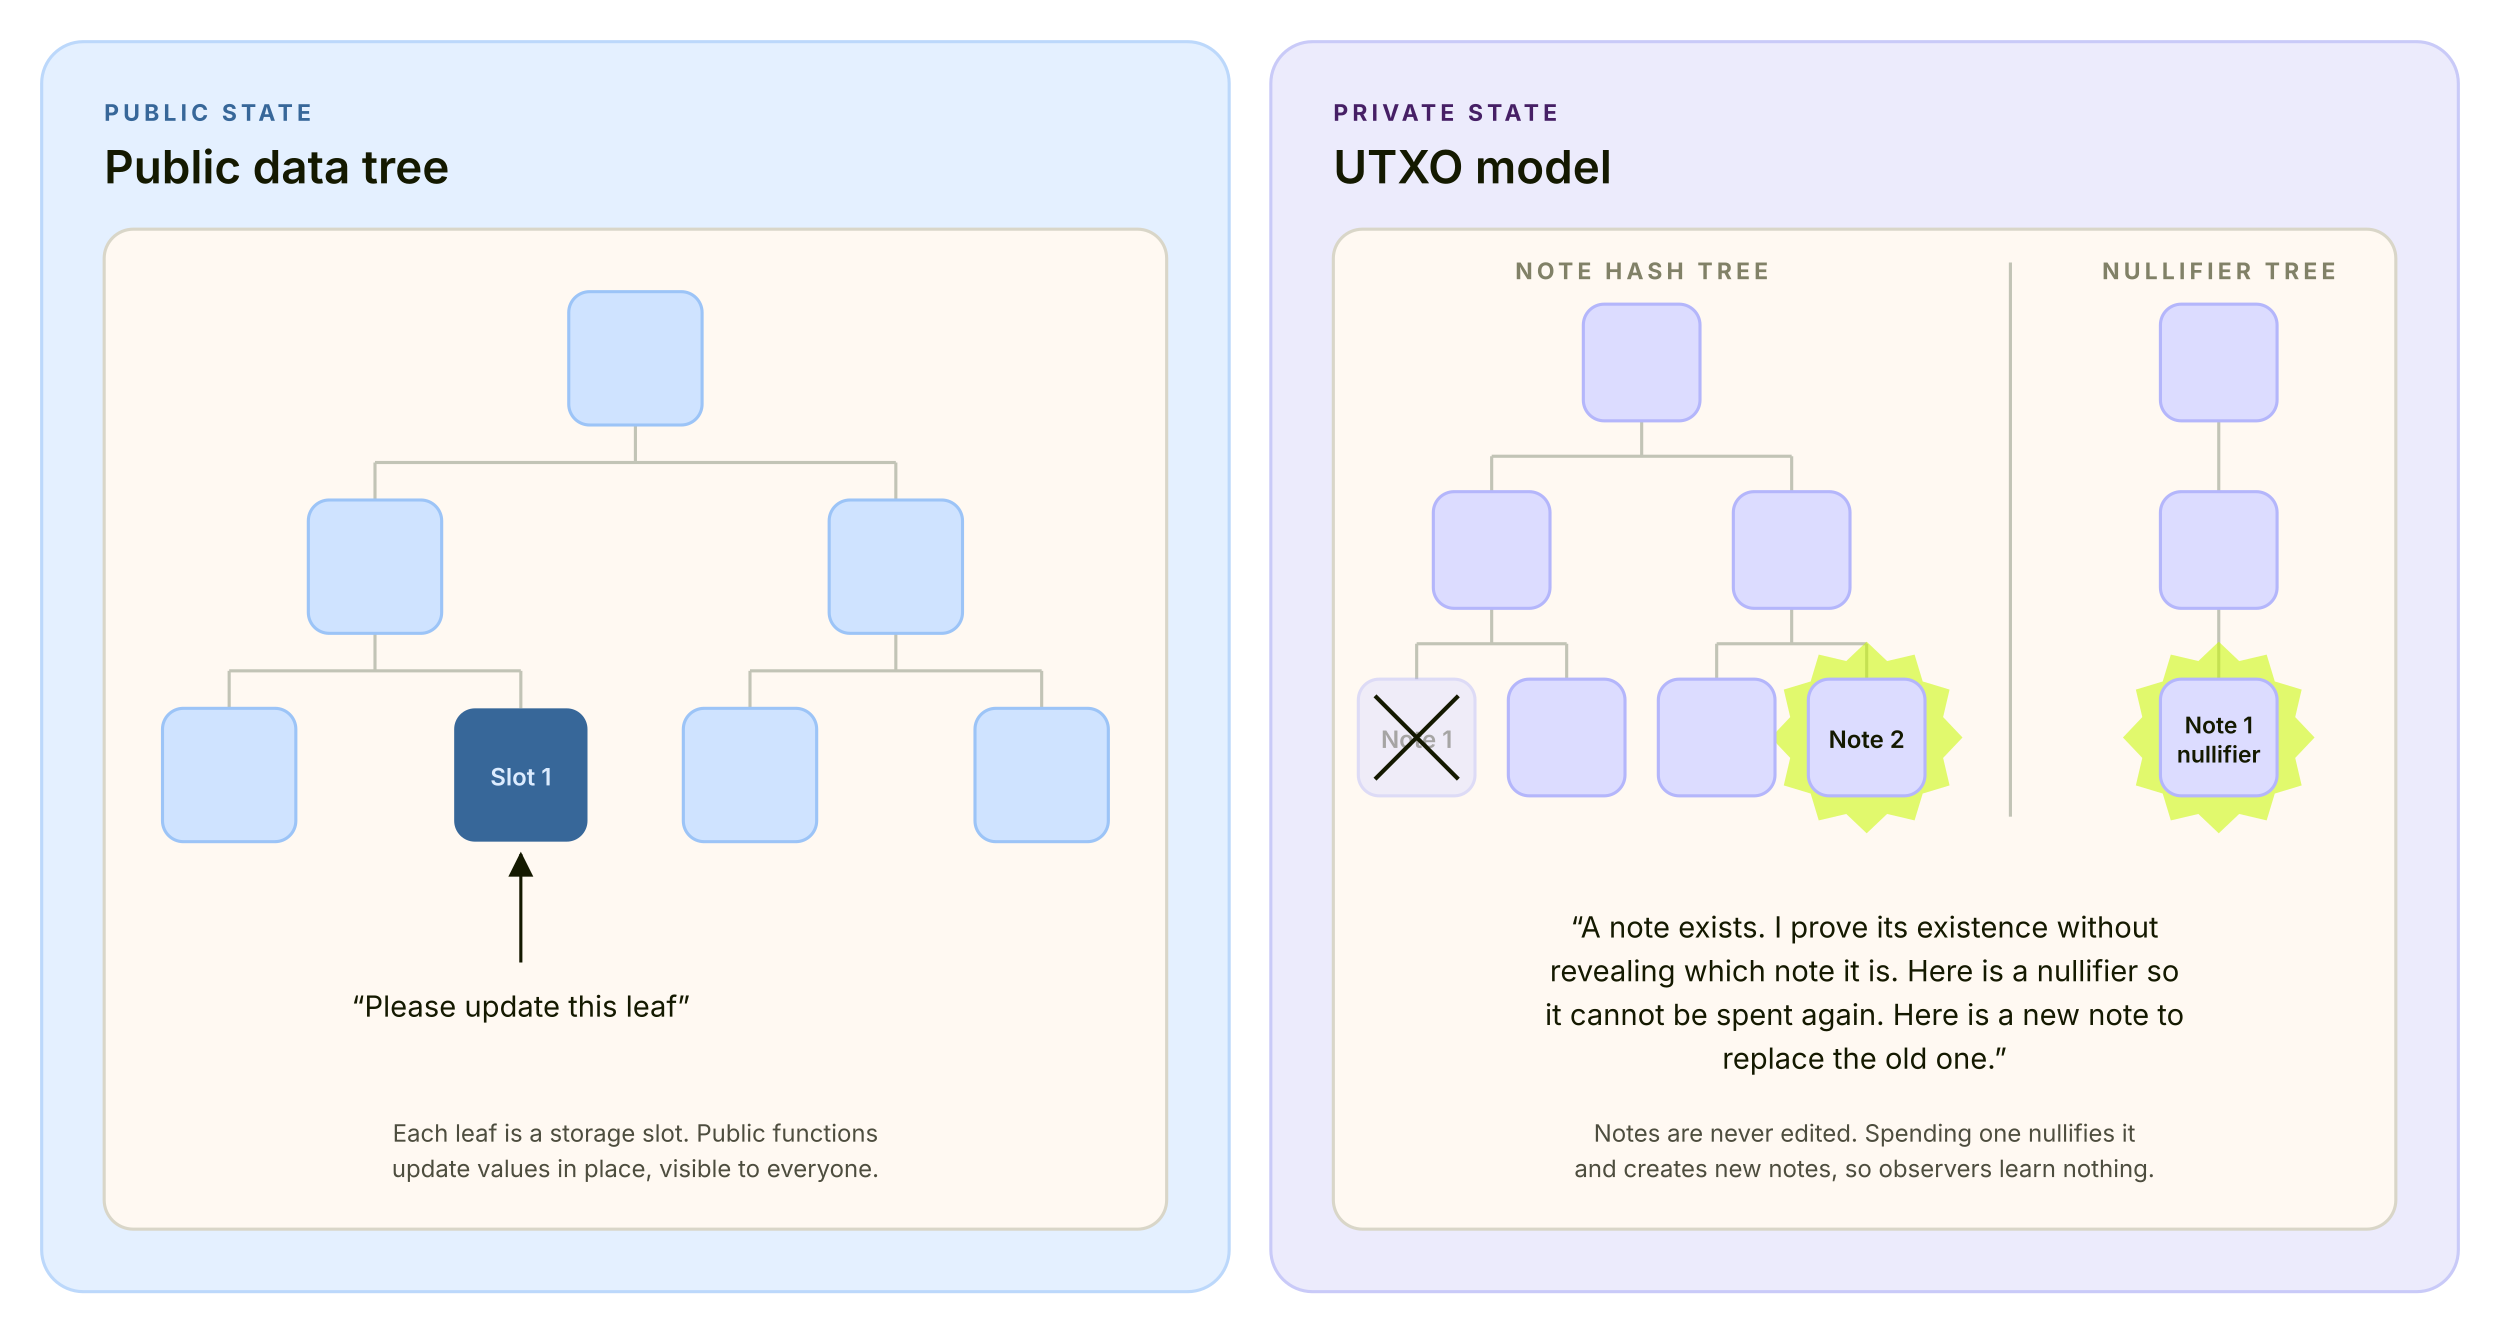
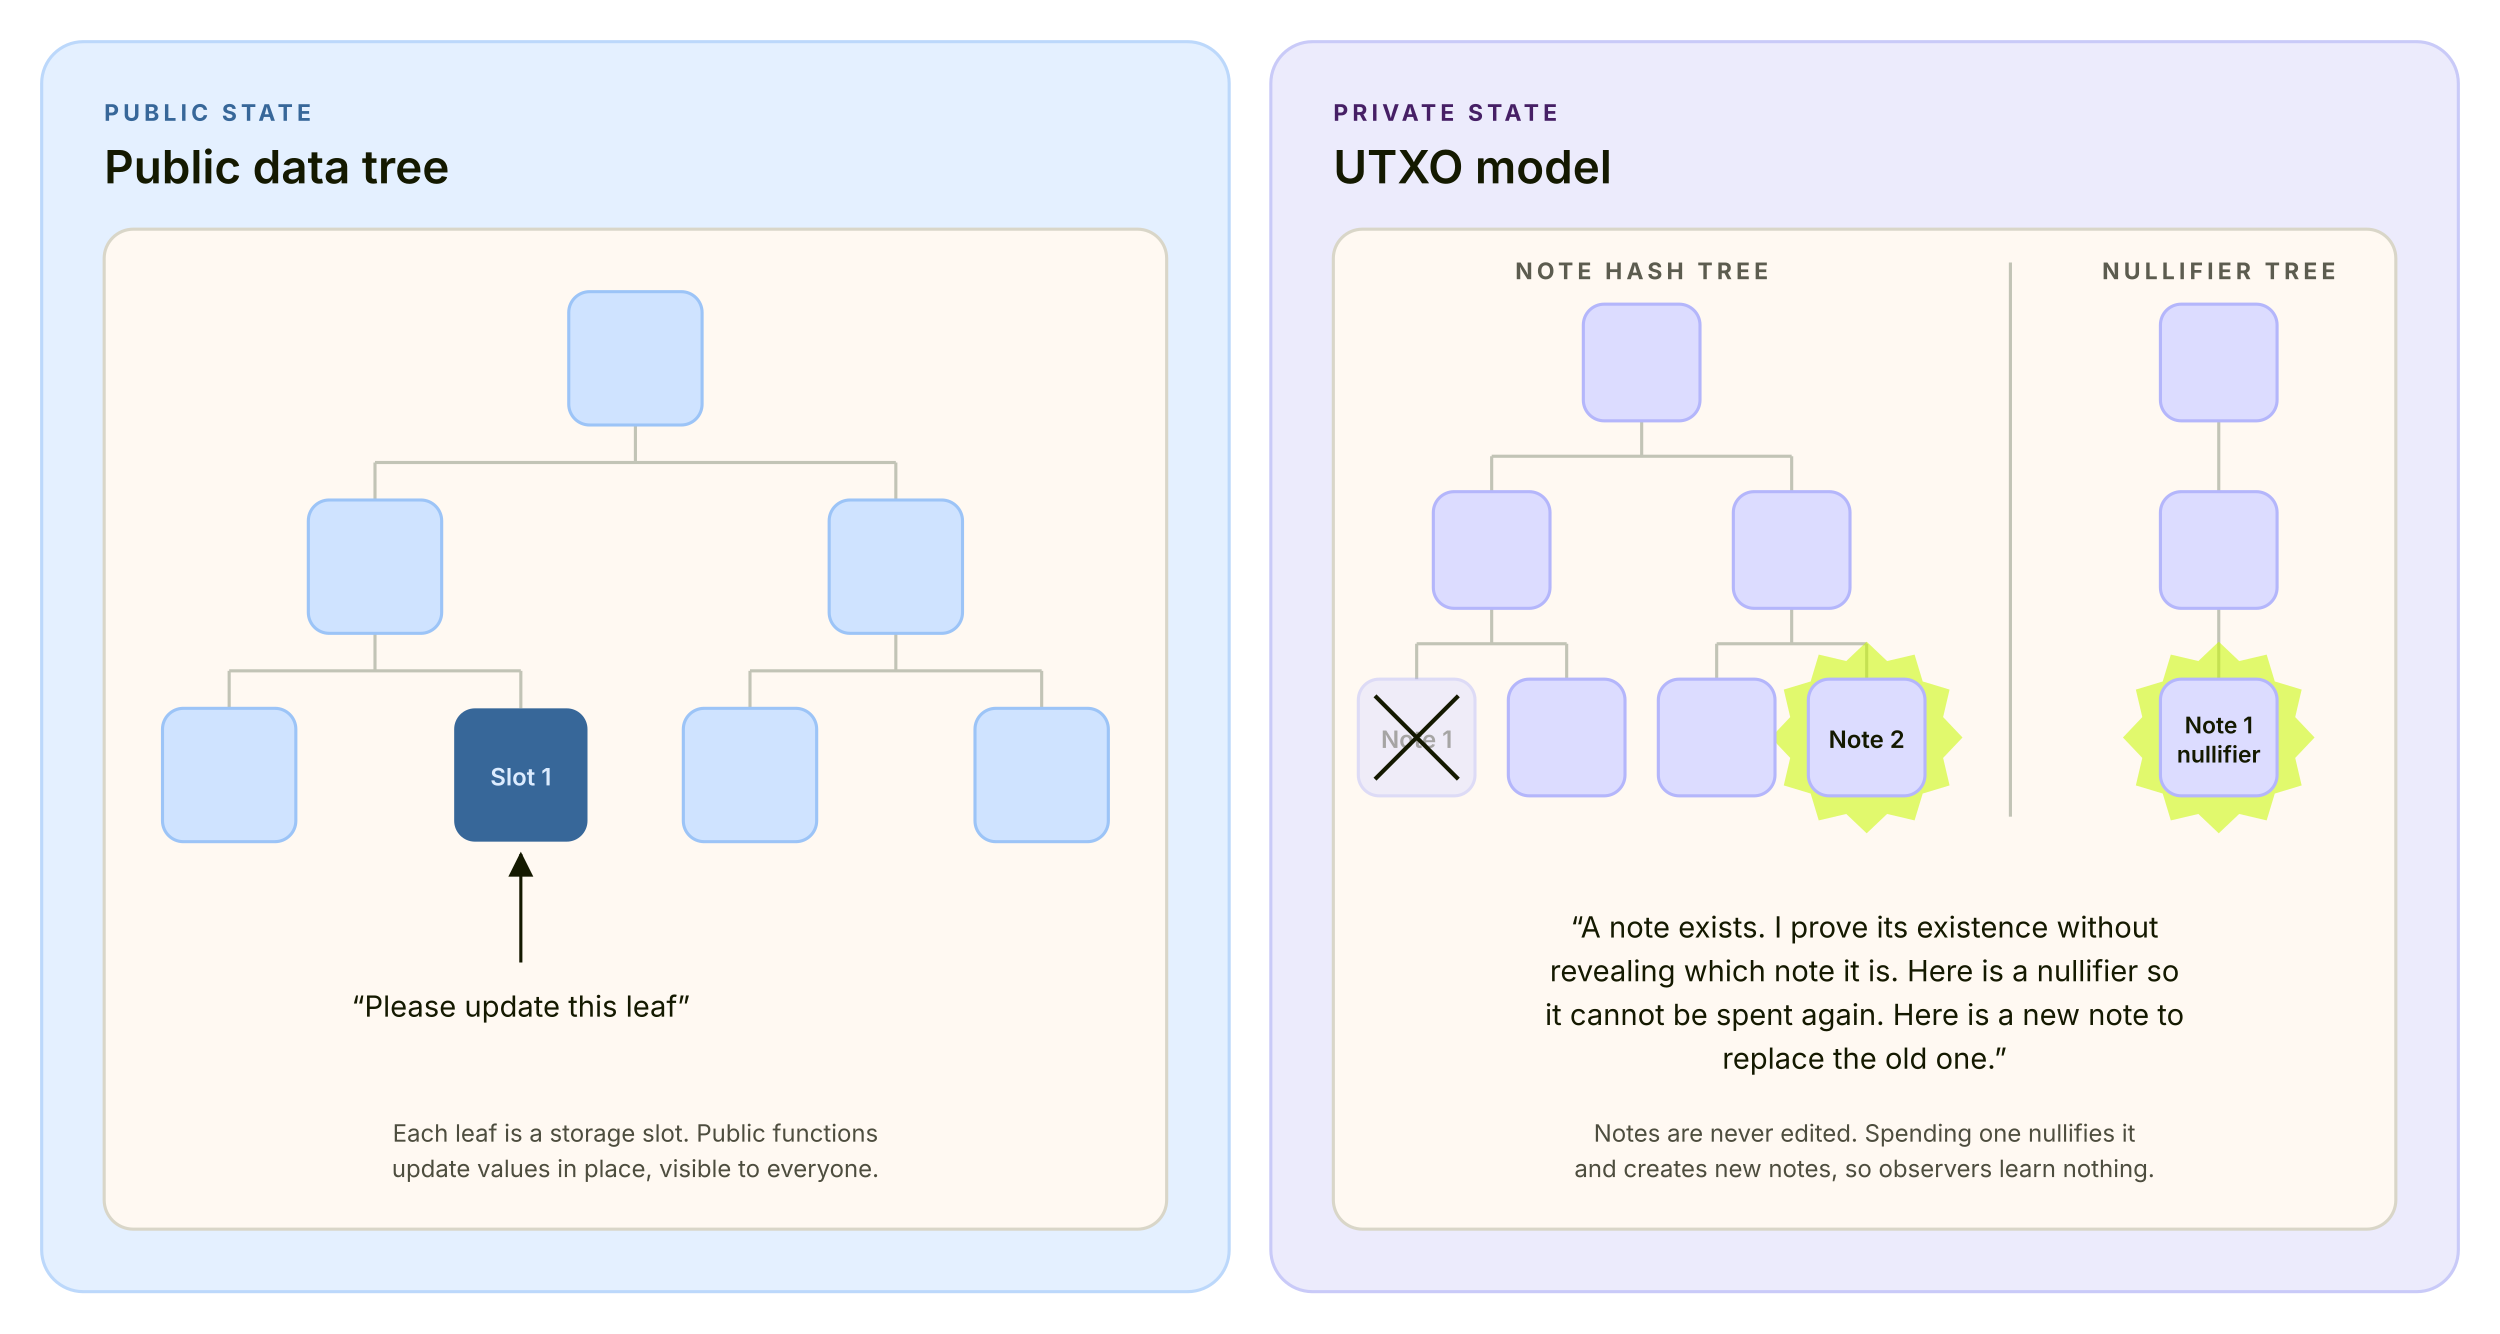
<svg xmlns="http://www.w3.org/2000/svg" viewBox="0 0 1200 640" width="1200" height="640" role="img" aria-labelledby="t d">
  <style>
svg { font-family: Geist, Inter, "Helvetica Neue", Helvetica, Arial, sans-serif; }
text { fill: #141900; }
.muted { fill: #4d4d3e; }
- .faint { fill: #818167; }
+ .faint { fill: #5c5c4f; }
.title { font-size: 22px; font-weight: 700; letter-spacing: 2px; }
.heading { font-size: 22px; font-weight: 600; }
.eyebrow { font-size: 11px; font-weight: 700; letter-spacing: 2px; }
.card-title { font-size: 14px; font-weight: 600; }
.body { font-size: 12.5px; }
.small { font-size: 11.5px; }
.tiny { font-size: 11px; }
.quote { font-size: 14px; }
.badge-text { font-size: 11px; font-weight: 700; letter-spacing: 1px; }
.private-title { fill: #461f65; }
.public-title { fill: #376799; }
.eth-title { fill: #506400; }
.panel-private { fill: #ecebfc; stroke: #c9caf8; stroke-width: 1.5; }
.panel-public { fill: #e4f0ff; stroke: #bcd8fb; stroke-width: 1.5; }
.panel-eth { fill: #eefbc8; stroke: #c8e27a; stroke-width: 1.5; }
.card { fill: #fff9f2; stroke: #d9d6c8; stroke-width: 1.5; }
.inner { fill: #f8f1e7; stroke: #d9d6c8; stroke-width: 1; }
.badge-private { fill: #461f65; }
.badge-private-text { fill: #dcdcff; }
.badge-public { fill: #376799; }
.badge-public-text { fill: #dcecff; }
.badge-eth { fill: #506400; }
.badge-eth-text { fill: #e3ff9b; }
.node-public { fill: #cfe3ff; stroke: #9cc4f7; stroke-width: 1.5; }
.node-private { fill: #dcdcff; stroke: #b4b6fb; stroke-width: 1.5; }
.line { stroke: #141900; stroke-width: 1.5; fill: none; }
.arrow { stroke: #141900; stroke-width: 1.5; fill: none; marker-end: url(#arrowhead); }
.arrowhead { fill: #141900; }
.connector { stroke: #c2c4b6; stroke-width: 1.5; fill: none; }
.divider { stroke: #c2c4b6; stroke-width: 1.5; stroke-dasharray: 6 6; }
.burst { fill: #c8fa00; opacity: 0.55; }
.spent { opacity: 0.45; }
.cross { stroke: #141900; stroke-width: 2; }
.mid { text-anchor: middle; }
</style>
  <defs>
    <marker id="arrowhead" viewBox="0 0 10 10" refX="9" refY="5" markerWidth="8" markerHeight="8" orient="auto-start-reverse">
      <path d="M0,0 L10,5 L0,10 z" class="arrowhead" />
    </marker>
  </defs>
  <rect x="20" y="20" width="570" height="600" rx="20" class="panel-public" />
  <text x="50" y="58" class="eyebrow public-title">PUBLIC STATE</text>
  <text x="50" y="88" class="heading">Public data tree</text>
  <rect x="50" y="110" width="510" height="480" rx="14" class="card" />
  <line x1="305" y1="204" x2="305" y2="222.0" class="connector" />
  <line x1="180" y1="222.0" x2="430" y2="222.0" class="connector" />
  <line x1="180" y1="222.0" x2="180" y2="240" class="connector" />
  <line x1="430" y1="222.0" x2="430" y2="240" class="connector" />
  <line x1="180" y1="304" x2="180" y2="322.0" class="connector" />
  <line x1="110" y1="322.0" x2="250" y2="322.0" class="connector" />
  <line x1="110" y1="322.0" x2="110" y2="340" class="connector" />
  <line x1="250" y1="322.0" x2="250" y2="340" class="connector" />
  <line x1="430" y1="304" x2="430" y2="322.0" class="connector" />
  <line x1="360" y1="322.0" x2="500" y2="322.0" class="connector" />
  <line x1="360" y1="322.0" x2="360" y2="340" class="connector" />
  <line x1="500" y1="322.0" x2="500" y2="340" class="connector" />
  <rect x="273.0" y="140" width="64" height="64" rx="10" class="node-public" />
  <rect x="148.0" y="240" width="64" height="64" rx="10" class="node-public" />
  <rect x="398.0" y="240" width="64" height="64" rx="10" class="node-public" />
  <rect x="78.0" y="340" width="64" height="64" rx="10" class="node-public" />
  <rect x="218.0" y="340" width="64" height="64" rx="10" class="badge-public" />
  <rect x="328.0" y="340" width="64" height="64" rx="10" class="node-public" />
  <rect x="468.0" y="340" width="64" height="64" rx="10" class="node-public" />
  <text x="250" y="377" class="small badge-public-text mid" style="font-weight:600">Slot 1</text>
  <line x1="250" y1="462" x2="250" y2="410" class="arrow" />
  <text x="250" y="488" class="quote mid">“Please update this leaf”</text>
  <text x="305" y="548" class="small muted mid">Each leaf is a storage slot. Public functions</text>
  <text x="305" y="565" class="small muted mid">update values in place, visible to everyone.</text>
  <rect x="610" y="20" width="570" height="600" rx="20" class="panel-private" />
  <text x="640" y="58" class="eyebrow private-title">PRIVATE STATE</text>
  <text x="640" y="88" class="heading">UTXO model</text>
  <rect x="640" y="110" width="510" height="480" rx="14" class="card" />
  <text x="788" y="134" class="eyebrow faint mid">NOTE HASH TREE</text>
  <text x="1065" y="134" class="eyebrow faint mid">NULLIFIER TREE</text>
  <line x1="788" y1="202" x2="788" y2="219.0" class="connector" />
  <line x1="716" y1="219.0" x2="860" y2="219.0" class="connector" />
  <line x1="716" y1="219.0" x2="716" y2="236" class="connector" />
  <line x1="860" y1="219.0" x2="860" y2="236" class="connector" />
  <line x1="716" y1="292" x2="716" y2="309.0" class="connector" />
  <line x1="680" y1="309.0" x2="752" y2="309.0" class="connector" />
  <line x1="680" y1="309.0" x2="680" y2="326" class="connector" />
  <line x1="752" y1="309.0" x2="752" y2="326" class="connector" />
  <line x1="860" y1="292" x2="860" y2="309.0" class="connector" />
  <line x1="824" y1="309.0" x2="896" y2="309.0" class="connector" />
  <line x1="824" y1="309.0" x2="824" y2="326" class="connector" />
  <line x1="896" y1="309.0" x2="896" y2="326" class="connector" />
  <rect x="760.0" y="146" width="56" height="56" rx="10" class="node-private" />
  <rect x="688.0" y="236" width="56" height="56" rx="10" class="node-private" />
  <rect x="832.0" y="236" width="56" height="56" rx="10" class="node-private" />
  <polygon points="896.0,308.0 905.8,317.3 919.0,314.2 922.9,327.1 935.8,331.0 932.7,344.2 942.0,354.0 932.7,363.8 935.8,377.0 922.9,380.9 919.0,393.8 905.8,390.7 896.0,400.0 886.2,390.7 873.0,393.8 869.1,380.9 856.2,377.0 859.3,363.8 850.0,354.0 859.3,344.2 856.2,331.0 869.1,327.1 873.0,314.2 886.2,317.3" class="burst" />
  <rect x="652.0" y="326" width="56" height="56" rx="10" class="node-private spent" />
  <rect x="724.0" y="326" width="56" height="56" rx="10" class="node-private" />
  <rect x="796.0" y="326" width="56" height="56" rx="10" class="node-private" />
  <rect x="868.0" y="326" width="56" height="56" rx="10" class="node-private" />
  <text x="680" y="359" class="small muted mid spent" style="font-weight:600">Note 1</text>
  <line x1="660" y1="334" x2="700" y2="374" class="cross" />
  <line x1="700" y1="334" x2="660" y2="374" class="cross" />
  <text x="896" y="359" class="small mid" style="font-weight:600">Note 2</text>
  <line x1="965" y1="126" x2="965" y2="392" class="connector" />
  <line x1="1065" y1="202" x2="1065" y2="236" class="connector" />
  <line x1="1065" y1="292" x2="1065" y2="326" class="connector" />
  <rect x="1037.0" y="146" width="56" height="56" rx="10" class="node-private" />
  <rect x="1037.0" y="236" width="56" height="56" rx="10" class="node-private" />
  <polygon points="1065.0,308.0 1074.8,317.3 1088.0,314.2 1091.9,327.1 1104.8,331.0 1101.7,344.2 1111.0,354.0 1101.7,363.8 1104.8,377.0 1091.9,380.9 1088.0,393.8 1074.8,390.7 1065.0,400.0 1055.2,390.7 1042.0,393.8 1038.1,380.9 1025.2,377.0 1028.3,363.8 1019.0,354.0 1028.3,344.2 1025.2,331.0 1038.1,327.1 1042.0,314.2 1055.2,317.3" class="burst" />
  <rect x="1037.0" y="326" width="56" height="56" rx="10" class="node-private" />
  <text x="1065" y="352" class="tiny mid" style="font-weight:600">Note 1</text>
  <text x="1065" y="366" class="tiny mid" style="font-weight:600">nullifier</text>
  <text x="895" y="450" class="quote mid">“A note exists. I prove its existence without</text>
  <text x="895" y="471" class="quote mid">revealing which note it is. Here is a nullifier so</text>
  <text x="895" y="492" class="quote mid">it cannot be spent again. Here is a new note to</text>
  <text x="895" y="513" class="quote mid">replace the old one.”</text>
  <text x="895" y="548" class="small muted mid">Notes are never edited. Spending one nullifies it</text>
  <text x="895" y="565" class="small muted mid">and creates new notes, so observers learn nothing.</text>
</svg>
